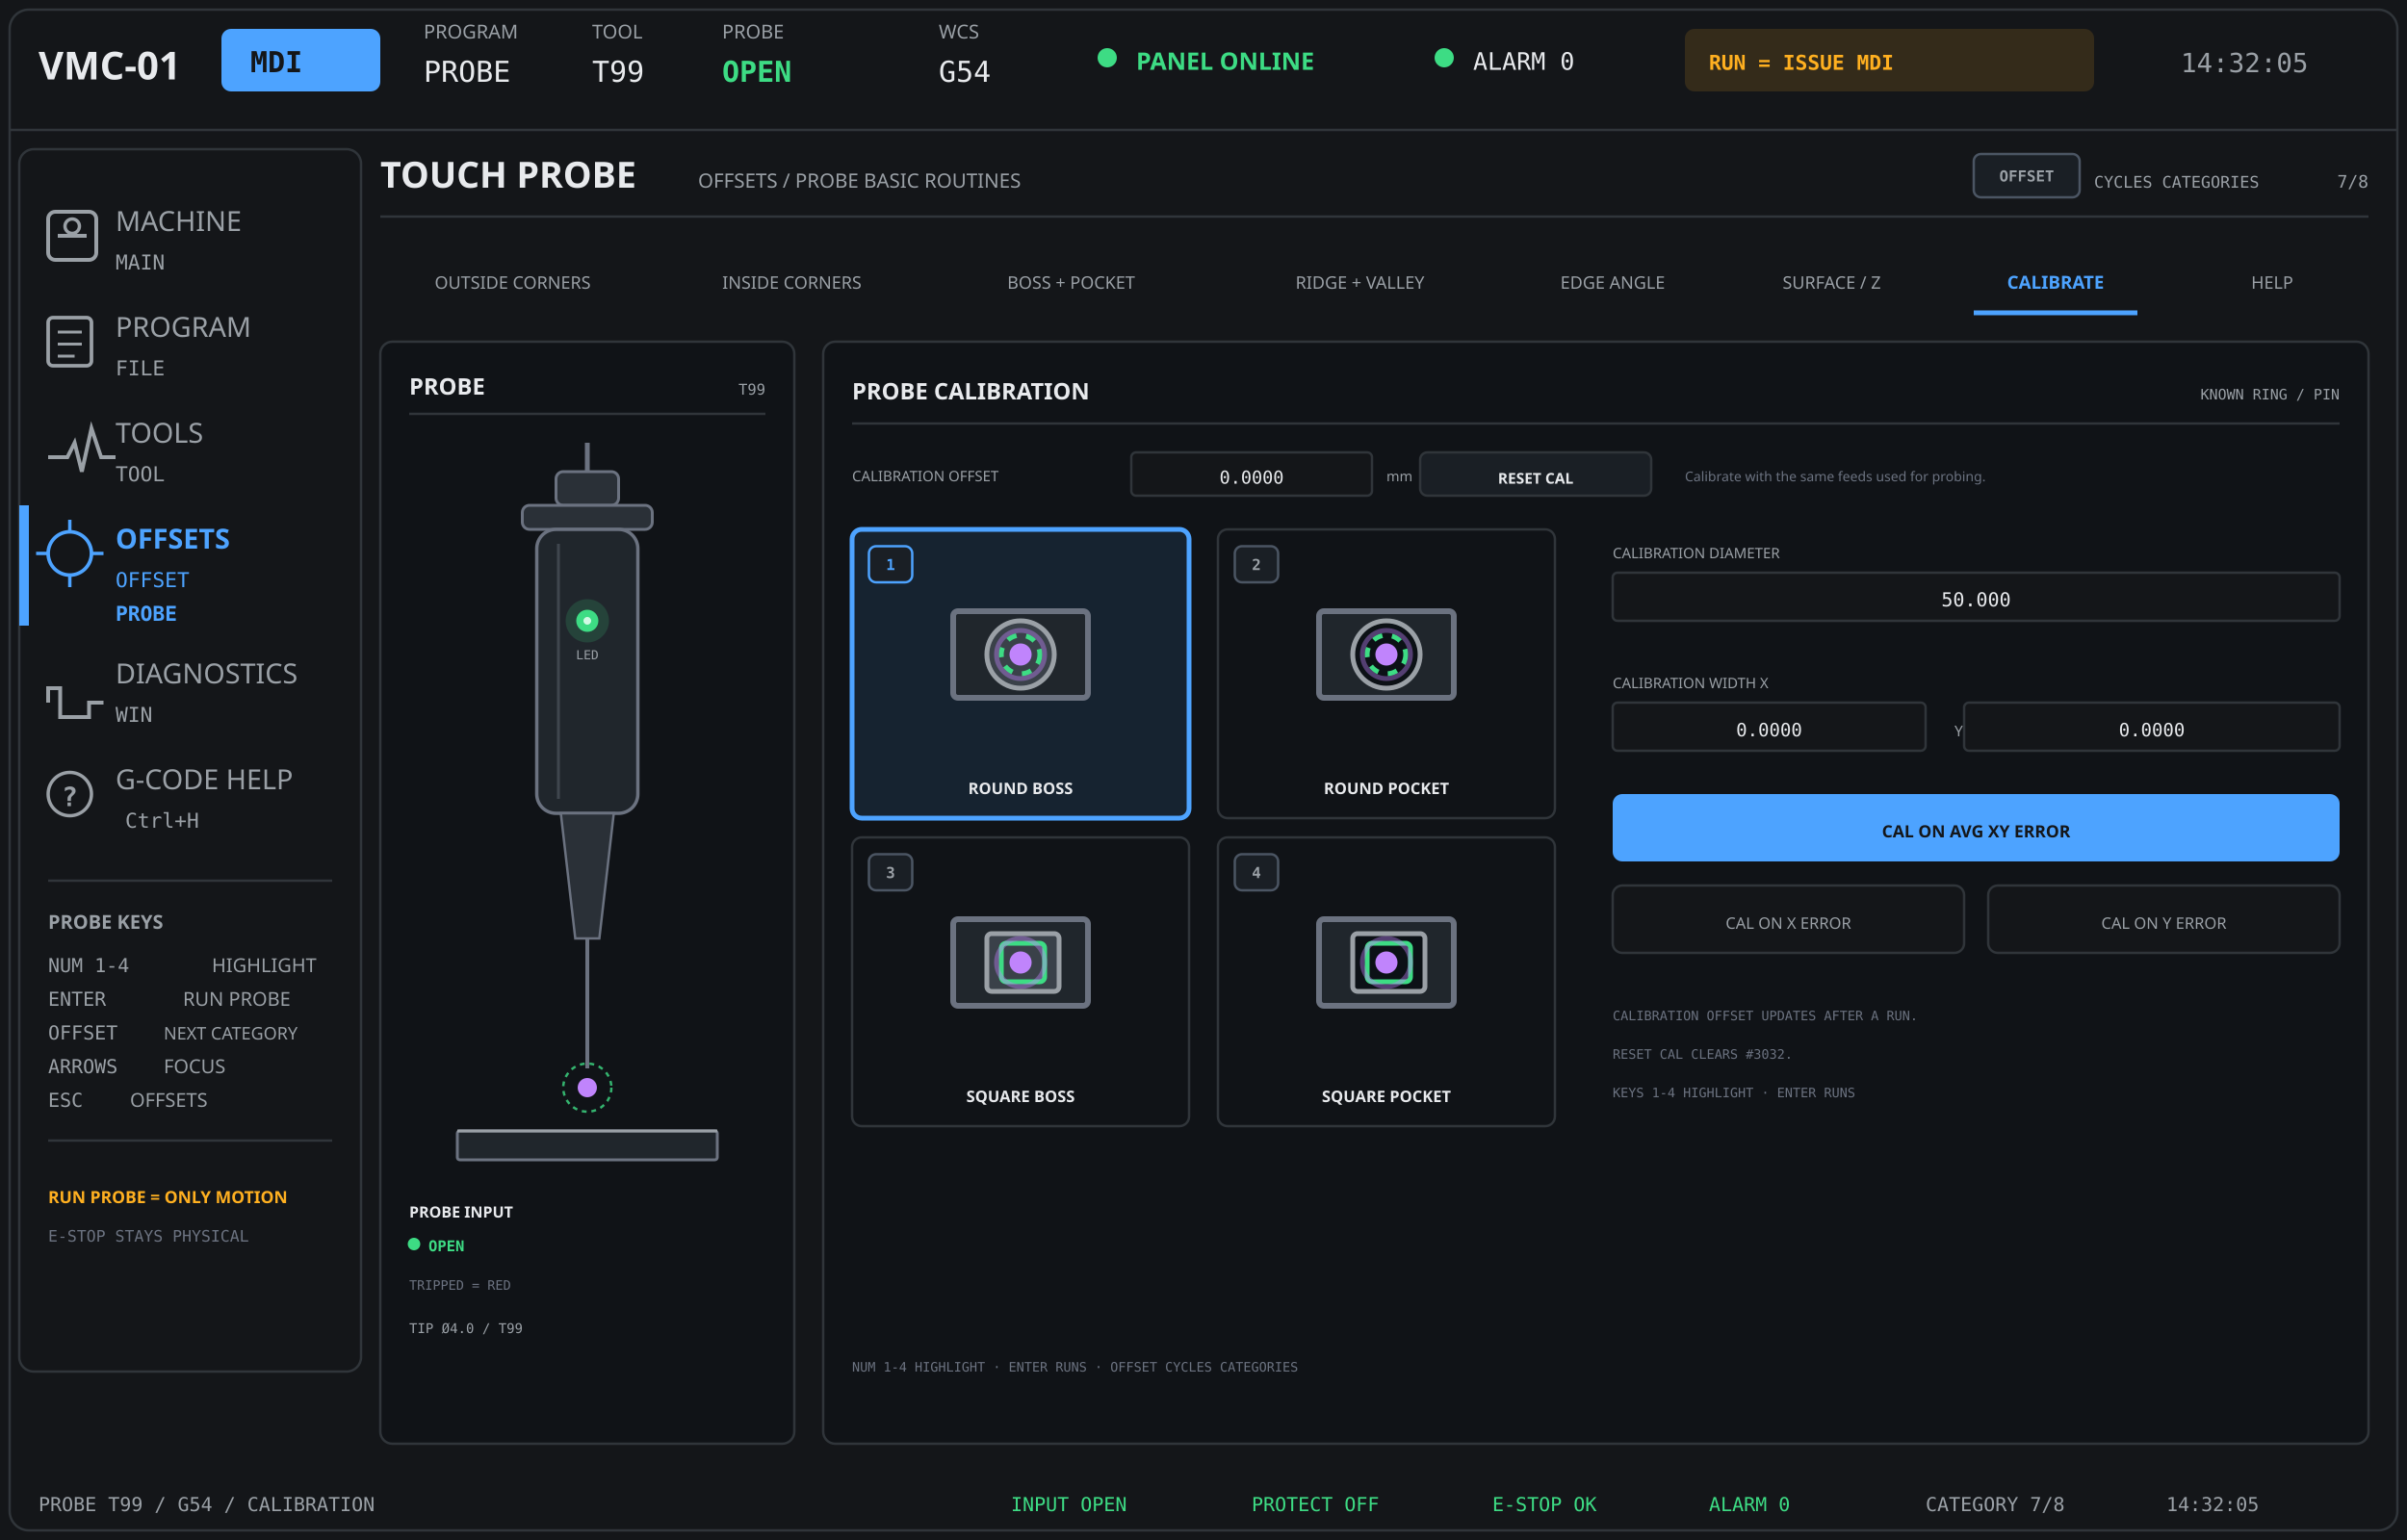
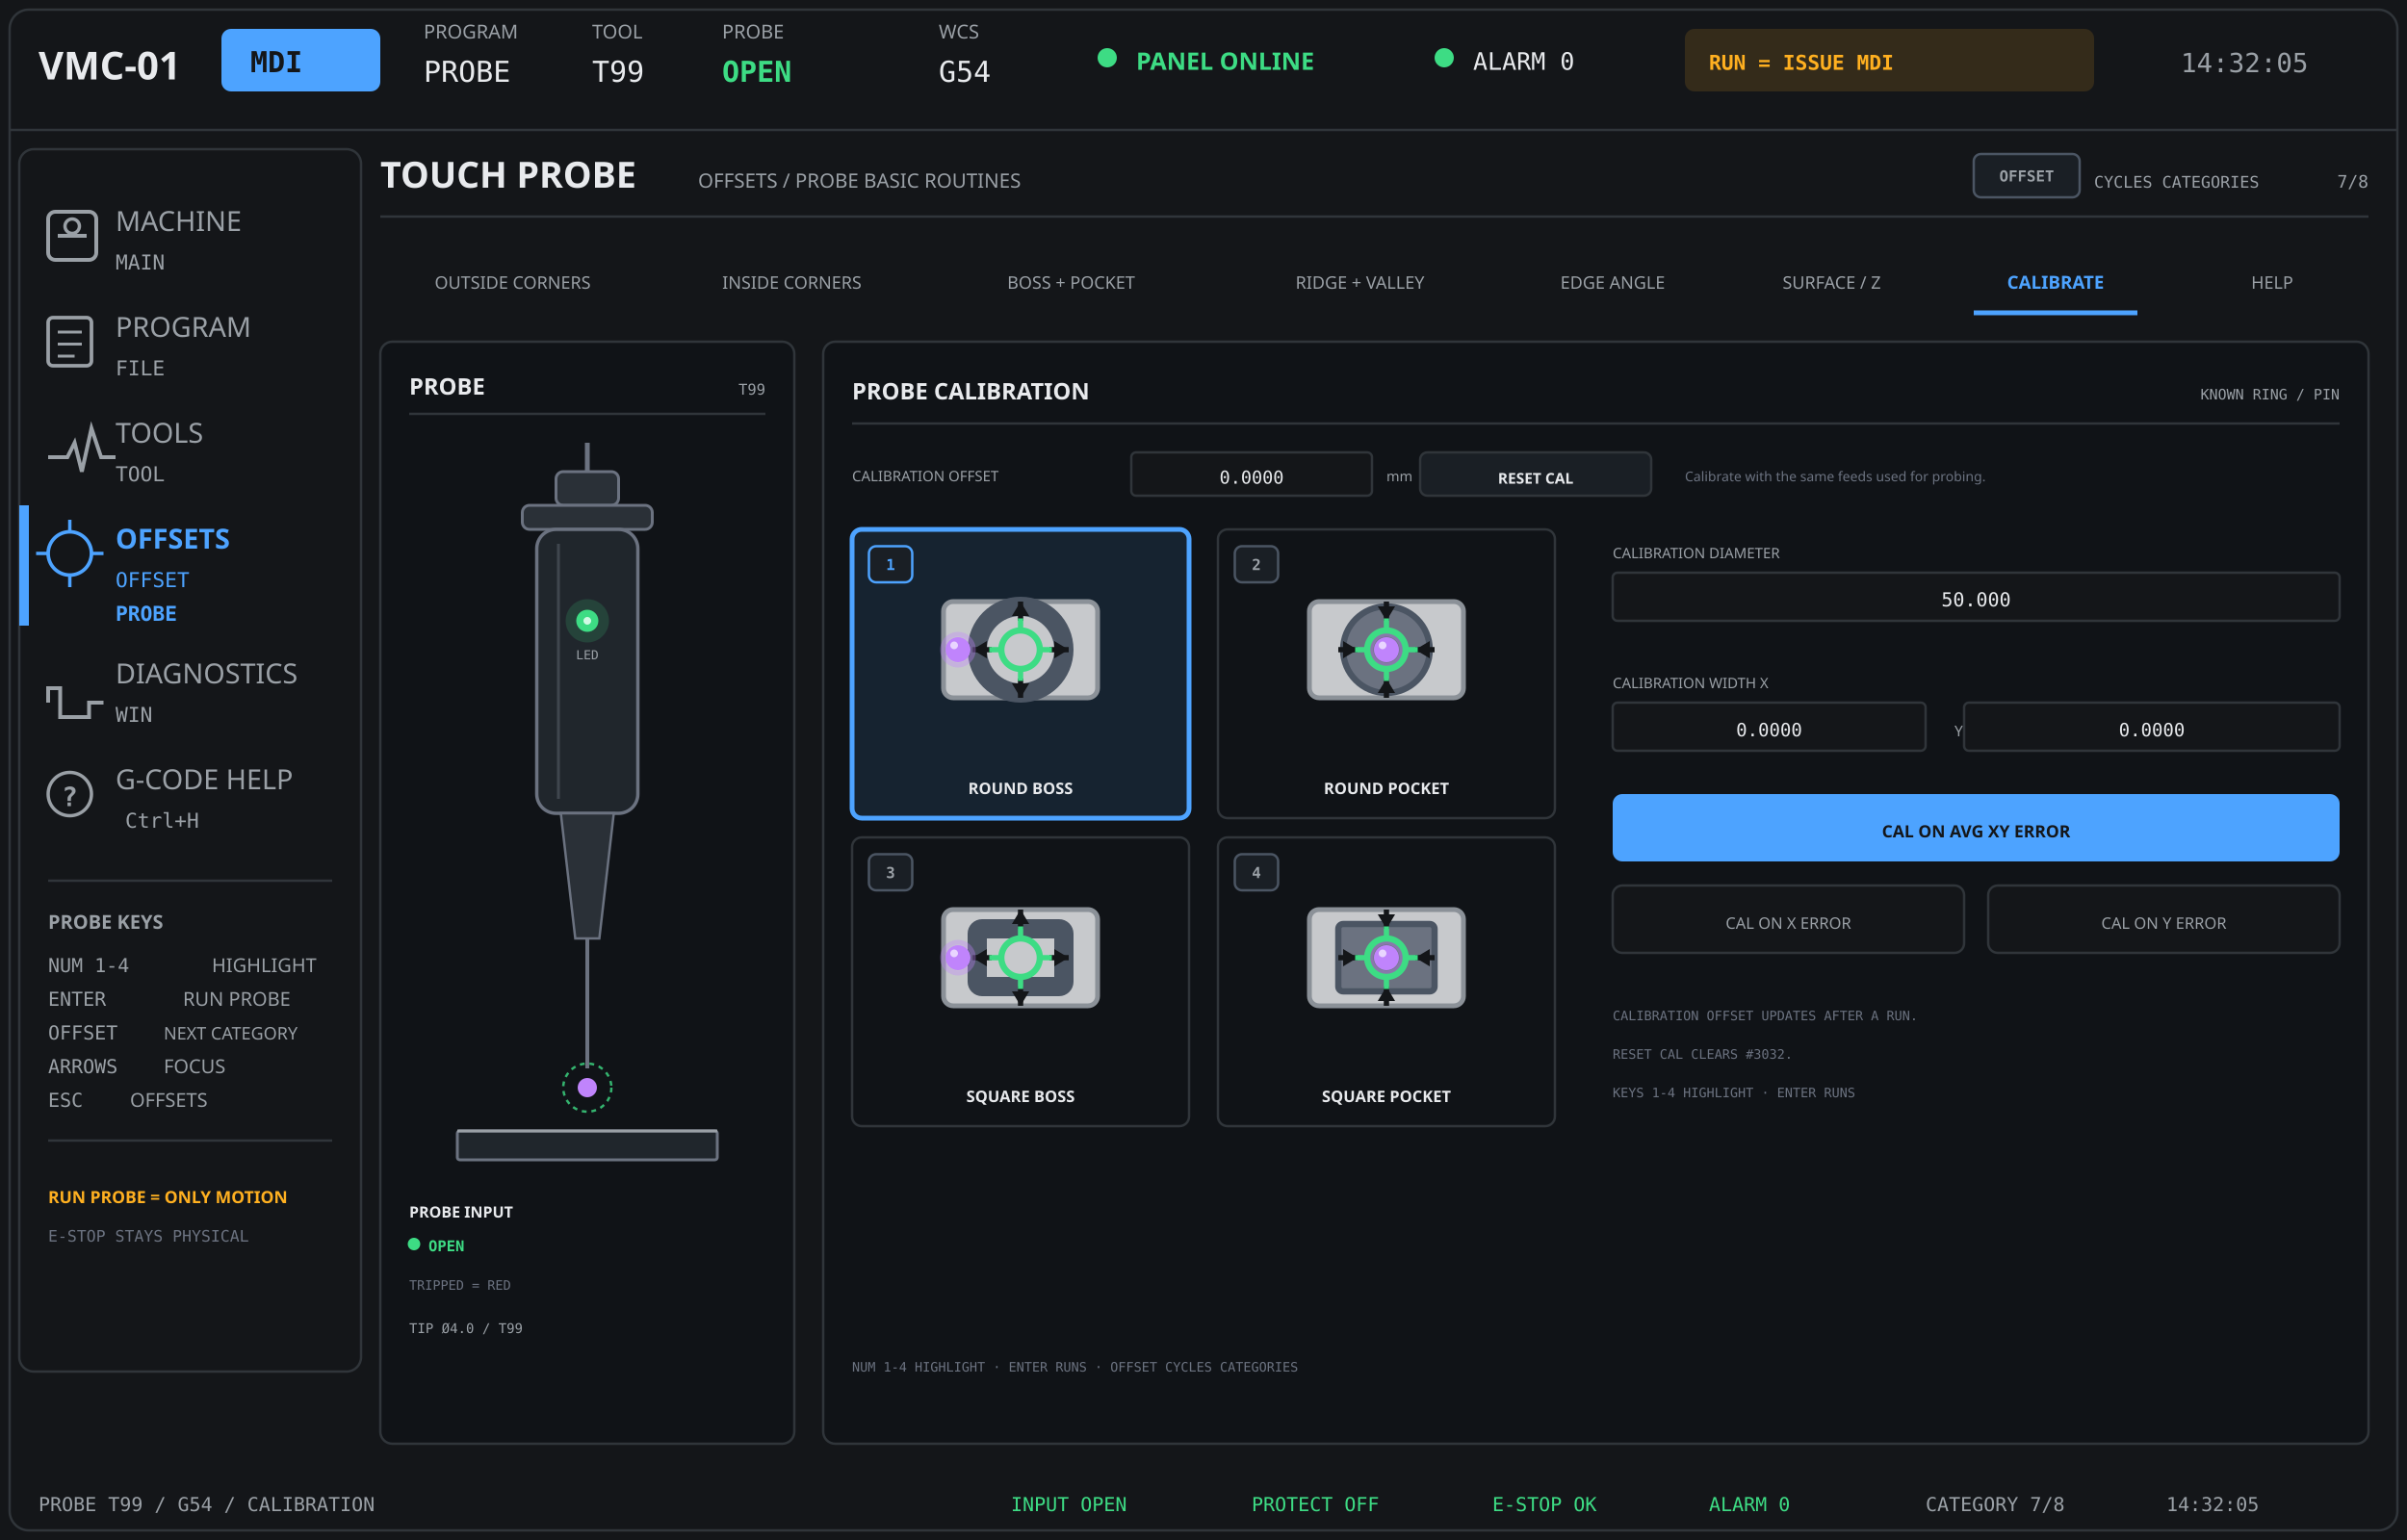
<svg xmlns="http://www.w3.org/2000/svg" viewBox="0 0 1000 640" width="1000" height="640">
  <rect x="0" y="0" width="1000" height="640" rx="0" fill="#141619" stroke="none" stroke-width="1" />
  <rect x="4" y="4" width="992" height="632" rx="8" fill="none" stroke="#30353a" stroke-width="1" />
  <line x1="4" y1="54" x2="996" y2="54" stroke="#30353a" stroke-width="1" />
  <text x="16" y="33" fill="#e8eaed" font-size="16" font-family="sans-serif" font-weight="700" text-anchor="start">VMC-01</text>
  <rect x="92" y="12" width="66" height="26" rx="4" fill="#4da3ff" stroke="none" stroke-width="1" />
  <text x="104" y="30" fill="#141619" font-size="12" font-family="monospace" font-weight="700" text-anchor="start">MDI</text>
  <text x="176" y="16" fill="#9aa0a6" font-size="8" font-family="sans-serif" text-anchor="start">PROGRAM</text>
  <text x="176" y="34" fill="#e8eaed" font-size="12" font-family="monospace" text-anchor="start">PROBE</text>
  <text x="246" y="16" fill="#9aa0a6" font-size="8" font-family="sans-serif" text-anchor="start">TOOL</text>
  <text x="246" y="34" fill="#e8eaed" font-size="12" font-family="monospace" text-anchor="start">T99</text>
  <text x="300" y="16" fill="#9aa0a6" font-size="8" font-family="sans-serif" text-anchor="start">PROBE</text>
  <text x="300" y="34" fill="#3ddc84" font-size="12" font-family="monospace" font-weight="700" text-anchor="start">OPEN</text>
  <text x="390" y="16" fill="#9aa0a6" font-size="8" font-family="sans-serif" text-anchor="start">WCS</text>
  <text x="390" y="34" fill="#e8eaed" font-size="12" font-family="monospace" text-anchor="start">G54</text>
  <circle cx="460" cy="24" r="4" fill="#3ddc84" />
  <text x="472" y="29" fill="#3ddc84" font-size="10" font-family="sans-serif" font-weight="700" text-anchor="start">PANEL ONLINE</text>
  <circle cx="600" cy="24" r="4" fill="#3ddc84" />
  <text x="612" y="29" fill="#e8eaed" font-size="10" font-family="monospace" text-anchor="start">ALARM 0</text>
  <rect x="700" y="12" width="170" height="26" rx="4" fill="#ffb020" stroke="none" stroke-width="0" opacity="0.14" />
  <text x="710" y="29" fill="#ffb020" font-size="8.5" font-family="monospace" font-weight="700" text-anchor="start">RUN = ISSUE MDI</text>
  <text x="906" y="30" fill="#9aa0a6" font-size="11" font-family="monospace" text-anchor="start">14:32:05</text>
  <rect x="8" y="62" width="142" height="508" rx="6" fill="#141619" stroke="#30353a" stroke-width="1" />
  <rect x="20" y="88" width="20" height="20" rx="3" fill="none" stroke="#9aa0a6" stroke-width="1.6" />
  <line x1="24" y1="98" x2="36" y2="98" stroke="#9aa0a6" stroke-width="1.6" />
  <circle cx="30" cy="94" r="3" fill="none" stroke="#9aa0a6" stroke-width="1.4" />
  <text x="48" y="96" fill="#9aa0a6" font-size="11.5" font-family="sans-serif" text-anchor="start">MACHINE</text>
  <text x="48" y="112" fill="#9aa0a6" font-size="8.5" font-family="monospace" text-anchor="start">MAIN</text>
  <rect x="20" y="132" width="18" height="20" rx="2" fill="none" stroke="#9aa0a6" stroke-width="1.5" />
  <line x1="24" y1="138" x2="34" y2="138" stroke="#9aa0a6" stroke-width="1.2" />
  <line x1="24" y1="143" x2="34" y2="143" stroke="#9aa0a6" stroke-width="1.2" />
  <line x1="24" y1="148" x2="31" y2="148" stroke="#9aa0a6" stroke-width="1.2" />
  <text x="48" y="140" fill="#9aa0a6" font-size="11.5" font-family="sans-serif" text-anchor="start">PROGRAM</text>
  <text x="48" y="156" fill="#9aa0a6" font-size="8.5" font-family="monospace" text-anchor="start">FILE</text>
  <path d="M20 190 L28 190 L31 184 L34 196 L38 178 L42 190 L48 190" fill="none" stroke="#9aa0a6" stroke-width="1.6" />
  <text x="48" y="184" fill="#9aa0a6" font-size="11.5" font-family="sans-serif" text-anchor="start">TOOLS</text>
  <text x="48" y="200" fill="#9aa0a6" font-size="8.5" font-family="monospace" text-anchor="start">TOOL</text>
  <rect x="8" y="210" width="4" height="50" rx="0" fill="#4da3ff" stroke="none" stroke-width="0" />
  <circle cx="29" cy="230" r="9" fill="none" stroke="#4da3ff" stroke-width="1.5" />
  <line x1="29" y1="216" x2="29" y2="221" stroke="#4da3ff" stroke-width="1.4" />
  <line x1="29" y1="239" x2="29" y2="244" stroke="#4da3ff" stroke-width="1.4" />
  <line x1="15" y1="230" x2="20" y2="230" stroke="#4da3ff" stroke-width="1.4" />
  <line x1="38" y1="230" x2="43" y2="230" stroke="#4da3ff" stroke-width="1.4" />
  <text x="48" y="228" fill="#4da3ff" font-size="11.5" font-family="sans-serif" font-weight="700" text-anchor="start">OFFSETS</text>
  <text x="48" y="244" fill="#4da3ff" font-size="8.5" font-family="monospace" text-anchor="start">OFFSET</text>
  <text x="48" y="258" fill="#4da3ff" font-size="8.5" font-family="monospace" font-weight="700" text-anchor="start">PROBE</text>
  <path d="M20 292 L20 286 L25 286 L25 298 L37 298 L37 292 L43 292" fill="none" stroke="#9aa0a6" stroke-width="1.6" />
  <text x="48" y="284" fill="#9aa0a6" font-size="11.5" font-family="sans-serif" text-anchor="start">DIAGNOSTICS</text>
  <text x="48" y="300" fill="#9aa0a6" font-size="8.5" font-family="monospace" text-anchor="start">WIN</text>
  <circle cx="29" cy="330" r="9" fill="none" stroke="#9aa0a6" stroke-width="1.4" />
  <text x="29" y="335" fill="#9aa0a6" font-size="11" font-family="monospace" font-weight="700" text-anchor="middle">?</text>
  <text x="48" y="328" fill="#9aa0a6" font-size="11.5" font-family="sans-serif" text-anchor="start">G-CODE HELP</text>
  <text x="52" y="344" fill="#9aa0a6" font-size="8.5" font-family="monospace" text-anchor="start">Ctrl+H</text>
  <line x1="20" y1="366" x2="138" y2="366" stroke="#30353a" stroke-width="1" />
  <text x="20" y="386" fill="#9aa0a6" font-size="8" font-family="sans-serif" font-weight="700" text-anchor="start">PROBE KEYS</text>
  <text x="20" y="404" fill="#9aa0a6" font-size="8" font-family="monospace" text-anchor="start">NUM 1-4</text>
  <text x="88" y="404" fill="#9aa0a6" font-size="8" font-family="sans-serif" text-anchor="start">HIGHLIGHT</text>
  <text x="20" y="418" fill="#9aa0a6" font-size="8" font-family="monospace" text-anchor="start">ENTER</text>
  <text x="76" y="418" fill="#9aa0a6" font-size="8" font-family="sans-serif" text-anchor="start">RUN PROBE</text>
  <text x="20" y="432" fill="#9aa0a6" font-size="8" font-family="monospace" text-anchor="start">OFFSET</text>
  <text x="68" y="432" fill="#9aa0a6" font-size="7.2" font-family="sans-serif" text-anchor="start">NEXT CATEGORY</text>
  <text x="20" y="446" fill="#9aa0a6" font-size="8" font-family="monospace" text-anchor="start">ARROWS</text>
  <text x="68" y="446" fill="#9aa0a6" font-size="8" font-family="sans-serif" text-anchor="start">FOCUS</text>
  <text x="20" y="460" fill="#9aa0a6" font-size="8" font-family="monospace" text-anchor="start">ESC</text>
  <text x="54" y="460" fill="#9aa0a6" font-size="8" font-family="sans-serif" text-anchor="start">OFFSETS</text>
  <line x1="20" y1="474" x2="138" y2="474" stroke="#30353a" stroke-width="1" />
  <text x="20" y="500" fill="#ffb020" font-size="7.0" font-family="sans-serif" font-weight="700" text-anchor="start">RUN PROBE = ONLY MOTION</text>
  <text x="20" y="516" fill="#6b7280" font-size="6.6" font-family="monospace" text-anchor="start">E-STOP STAYS PHYSICAL</text>
  <text x="158" y="78" fill="#e8eaed" font-size="15" font-family="sans-serif" font-weight="700" text-anchor="start">TOUCH PROBE</text>
  <text x="290" y="78" fill="#9aa0a6" font-size="8.2" font-family="sans-serif" text-anchor="start">OFFSETS / PROBE BASIC ROUTINES</text>
  <rect x="820" y="64" width="44" height="18" rx="3" fill="#1a1f25" stroke="#4b5563" stroke-width="1" />
  <text x="842.0" y="75.4" fill="#9aa0a6" font-size="6.3" font-family="monospace" font-weight="700" text-anchor="middle">OFFSET</text>
  <text x="870" y="78" fill="#9aa0a6" font-size="6.7" font-family="monospace" text-anchor="start">CYCLES CATEGORIES</text>
  <text x="984" y="78" fill="#9aa0a6" font-size="7.2" font-family="monospace" text-anchor="end">7/8</text>
  <line x1="158" y1="90" x2="984" y2="90" stroke="#30353a" stroke-width="1" />
  <text x="213.0" y="120" fill="#9aa0a6" font-size="7.2" font-family="sans-serif" text-anchor="middle">OUTSIDE CORNERS</text>
  <text x="329.0" y="120" fill="#9aa0a6" font-size="7.2" font-family="sans-serif" text-anchor="middle">INSIDE CORNERS</text>
  <text x="445.0" y="120" fill="#9aa0a6" font-size="7.2" font-family="sans-serif" text-anchor="middle">BOSS + POCKET</text>
  <text x="565.0" y="120" fill="#9aa0a6" font-size="7.2" font-family="sans-serif" text-anchor="middle">RIDGE + VALLEY</text>
  <text x="670.0" y="120" fill="#9aa0a6" font-size="7.2" font-family="sans-serif" text-anchor="middle">EDGE ANGLE</text>
  <text x="761.0" y="120" fill="#9aa0a6" font-size="7.2" font-family="sans-serif" text-anchor="middle">SURFACE / Z</text>
  <text x="854.0" y="120" fill="#4da3ff" font-size="7.5" font-family="sans-serif" font-weight="700" text-anchor="middle">CALIBRATE</text>
  <line x1="820" y1="130" x2="888" y2="130" stroke="#4da3ff" stroke-width="2" />
  <text x="944.0" y="120" fill="#9aa0a6" font-size="7.2" font-family="sans-serif" text-anchor="middle">HELP</text>
  <rect x="158" y="142" width="172" height="458" rx="5" fill="#101317" stroke="#30353a" stroke-width="1" />
  <text x="170" y="164" fill="#e8eaed" font-size="9.5" font-family="sans-serif" font-weight="700" text-anchor="start">PROBE</text>
  <text x="318" y="164" fill="#9aa0a6" font-size="6.2" font-family="monospace" text-anchor="end">T99</text>
  <line x1="170" y1="172" x2="318" y2="172" stroke="#30353a" stroke-width="1" />
  <line x1="244" y1="184" x2="244" y2="196" stroke="#6b7280" stroke-width="2" />
  <rect x="231" y="196" width="26" height="14" rx="3" fill="#2a3037" stroke="#6b7280" stroke-width="1.2" />
  <rect x="217" y="210" width="54" height="10" rx="3" fill="#2a3037" stroke="#6b7280" stroke-width="1.2" />
  <rect x="223" y="220" width="42" height="118" rx="8" fill="#20262c" stroke="#6b7280" stroke-width="1.4" />
  <line x1="232" y1="226" x2="232" y2="332" stroke="#3f464e" stroke-width="1.2" />
  <circle cx="244" cy="258" r="9" fill="#3ddc84" opacity="0.16" />
  <circle cx="244" cy="258" r="4.6" fill="#3ddc84" />
  <circle cx="244" cy="258" r="1.6" fill="#d1fae5" />
  <text x="244" y="274" fill="#9aa0a6" font-size="5.2" font-family="monospace" text-anchor="middle">LED</text>
  <path d="M233 338 L255 338 L249 390 L239 390 Z" fill="#2a3037" stroke="#6b7280" stroke-width="1" />
  <line x1="244" y1="390" x2="244" y2="444" stroke="#6b7280" stroke-width="1.6" />
  <circle cx="244" cy="452" r="4" fill="#c084fc" />
  <circle cx="244" cy="452" r="10" fill="none" stroke="#3ddc84" stroke-width="1" stroke-dasharray="2 2" opacity="0.8" />
  <rect x="190" y="470" width="108" height="12" rx="1" fill="#20262c" stroke="#6b7280" stroke-width="1.2" />
  <line x1="190" y1="470" x2="298" y2="470" stroke="#9aa0a6" stroke-width="1.2" />
  <text x="170" y="506" fill="#e8eaed" font-size="6.4" font-family="sans-serif" font-weight="700" text-anchor="start">PROBE INPUT</text>
  <circle cx="172" cy="517" r="2.6" fill="#3ddc84" />
  <text x="178" y="520" fill="#3ddc84" font-size="6.2" font-family="monospace" font-weight="700" text-anchor="start">OPEN</text>
  <text x="170" y="536" fill="#6b7280" font-size="5.4" font-family="monospace" text-anchor="start">TRIPPED = RED</text>
  <text x="170" y="554" fill="#9aa0a6" font-size="5.6" font-family="monospace" text-anchor="start">TIP Ø4.0 / T99</text>
  <rect x="342" y="142" width="642" height="458" rx="5" fill="#101317" stroke="#30353a" stroke-width="1" />
  <text x="354" y="166" fill="#e8eaed" font-size="9.5" font-family="sans-serif" font-weight="700" text-anchor="start">PROBE CALIBRATION</text>
  <text x="972" y="166" fill="#9aa0a6" font-size="6.0" font-family="monospace" text-anchor="end">KNOWN RING / PIN</text>
  <line x1="354" y1="176" x2="972" y2="176" stroke="#30353a" stroke-width="1" />
  <text x="354" y="200" fill="#9aa0a6" font-size="6.0" font-family="sans-serif" text-anchor="start">CALIBRATION OFFSET</text>
  <rect x="470" y="188" width="100" height="18" rx="2" fill="#141619" stroke="#30353a" stroke-width="1" />
  <text x="520" y="201" fill="#e8eaed" font-size="7.4" font-family="monospace" text-anchor="middle">0.0000</text>
  <text x="576" y="200" fill="#9aa0a6" font-size="5.8" font-family="sans-serif" text-anchor="start">mm</text>
  <rect x="590" y="188" width="96" height="18" rx="3" fill="#1a1f25" stroke="#30353a" stroke-width="1" />
  <text x="638" y="201" fill="#e8eaed" font-size="6.2" font-family="sans-serif" font-weight="700" text-anchor="middle">RESET CAL</text>
  <text x="700" y="200" fill="#6b7280" font-size="5.6" font-family="sans-serif" text-anchor="start">Calibrate with the same feeds used for probing.</text>
  <rect x="354" y="220" width="140" height="120" rx="4" fill="#4da3ff" stroke="none" stroke-width="0" opacity="0.11" />
  <rect x="354" y="220" width="140" height="120" rx="4" fill="none" stroke="#4da3ff" stroke-width="2" />
  <rect x="506" y="220" width="140" height="120" rx="4" fill="#101317" stroke="#30353a" stroke-width="1" />
  <rect x="354" y="348" width="140" height="120" rx="4" fill="#101317" stroke="#30353a" stroke-width="1" />
  <rect x="506" y="348" width="140" height="120" rx="4" fill="#101317" stroke="#30353a" stroke-width="1" />
  <text x="424" y="330" fill="#e8eaed" font-size="6.6" font-family="sans-serif" font-weight="700" text-anchor="middle">ROUND BOSS</text>
  <text x="576" y="330" fill="#e8eaed" font-size="6.6" font-family="sans-serif" font-weight="700" text-anchor="middle">ROUND POCKET</text>
  <text x="424" y="458" fill="#e8eaed" font-size="6.6" font-family="sans-serif" font-weight="700" text-anchor="middle">SQUARE BOSS</text>
  <text x="576" y="458" fill="#e8eaed" font-size="6.6" font-family="sans-serif" font-weight="700" text-anchor="middle">SQUARE POCKET</text>
  <rect x="361" y="227" width="18" height="15" rx="3" fill="#1a1f25" stroke="#4da3ff" stroke-width="1" />
  <text x="370.0" y="236.9" fill="#4da3ff" font-size="6.3" font-family="monospace" font-weight="700" text-anchor="middle">1</text>
  <rect x="513" y="227" width="18" height="15" rx="3" fill="#1a1f25" stroke="#4b5563" stroke-width="1" />
  <text x="522.0" y="236.9" fill="#9aa0a6" font-size="6.3" font-family="monospace" font-weight="700" text-anchor="middle">2</text>
  <rect x="361" y="355" width="18" height="15" rx="3" fill="#1a1f25" stroke="#4b5563" stroke-width="1" />
  <text x="370.0" y="364.9" fill="#9aa0a6" font-size="6.3" font-family="monospace" font-weight="700" text-anchor="middle">3</text>
  <rect x="513" y="355" width="18" height="15" rx="3" fill="#1a1f25" stroke="#4b5563" stroke-width="1" />
  <text x="522.0" y="364.9" fill="#9aa0a6" font-size="6.3" font-family="monospace" font-weight="700" text-anchor="middle">4</text>
  <g transform="translate(390,248) scale(2.0)">
-     <rect x="3" y="3" width="28" height="18" rx="1" fill="#20262c" stroke="#6b7280" stroke-width="1.2" />
-     <circle cx="17" cy="12" r="7" fill="#3a4149" stroke="#9aa0a6" stroke-width="1" />
-     <circle cx="17" cy="12" r="4" fill="none" stroke="#3ddc84" stroke-width="1" stroke-dasharray="2 2" />
-     <circle cx="17" cy="12" r="5" fill="none" stroke="#c084fc" stroke-width="1" opacity="0.4" />
-     <circle cx="17" cy="12" r="2.3" fill="#c084fc" />
+     <rect x="1" y="1" width="32" height="20" rx="2" fill="#c7c9cc" stroke="#8b9198" stroke-width="1" />
+     <circle cx="17" cy="11" r="9" fill="#c7c9cc" stroke="none" stroke-width="1" />
+     <circle cx="17" cy="11" r="9" fill="none" stroke="#4b5563" stroke-width="4" />
+     <line x1="17" y1="5" x2="17" y2="1" stroke="#141619" stroke-width="1.1" />
+     <polygon points="17,1 15.2,4 18.8,4" fill="#141619" />
+     <line x1="17" y1="17" x2="17" y2="21" stroke="#141619" stroke-width="1.1" />
+     <polygon points="17,21 15.2,18 18.8,18" fill="#141619" />
+     <line x1="11" y1="11" x2="7" y2="11" stroke="#141619" stroke-width="1.1" />
+     <polygon points="7,11 10,9.2 10,12.8" fill="#141619" />
+     <line x1="23" y1="11" x2="27" y2="11" stroke="#141619" stroke-width="1.1" />
+     <polygon points="27,11 24,9.2 24,12.8" fill="#141619" />
+     <circle cx="4" cy="11" r="3.2" fill="none" stroke="#c084fc" stroke-width="1" opacity="0.35" />
+     <circle cx="4" cy="11" r="2.6" fill="#c084fc" />
+     <circle cx="3.2" cy="10.1" r="0.8" fill="#e9d5ff" />
+     <circle cx="17" cy="11" r="4.0" fill="none" stroke="#3ddc84" stroke-width="1.3" />
+     <line x1="17" y1="7.0" x2="17" y2="4.5" stroke="#3ddc84" stroke-width="1.1" />
+     <line x1="17" y1="15.0" x2="17" y2="17.5" stroke="#3ddc84" stroke-width="1.1" />
+     <line x1="13.0" y1="11" x2="10.5" y2="11" stroke="#3ddc84" stroke-width="1.1" />
+     <line x1="21.0" y1="11" x2="23.5" y2="11" stroke="#3ddc84" stroke-width="1.1" />
  </g>
  <g transform="translate(542,248) scale(2.0)">
-     <rect x="3" y="3" width="28" height="18" rx="1" fill="#20262c" stroke="#6b7280" stroke-width="1.2" />
-     <circle cx="17" cy="12" r="7" fill="#0c1116" stroke="#9aa0a6" stroke-width="1" />
-     <circle cx="17" cy="12" r="4" fill="none" stroke="#3ddc84" stroke-width="1" stroke-dasharray="2 2" />
-     <circle cx="17" cy="12" r="5" fill="none" stroke="#c084fc" stroke-width="1" opacity="0.4" />
-     <circle cx="17" cy="12" r="2.3" fill="#c084fc" />
+     <rect x="1" y="1" width="32" height="20" rx="2" fill="#c7c9cc" stroke="#8b9198" stroke-width="1" />
+     <circle cx="17" cy="11" r="9" fill="#6b7280" stroke="#4b5563" stroke-width="1.3" />
+     <line x1="17" y1="1" x2="17" y2="5" stroke="#141619" stroke-width="1.1" />
+     <polygon points="17,5 15.2,2 18.8,2" fill="#141619" />
+     <line x1="17" y1="21" x2="17" y2="17" stroke="#141619" stroke-width="1.1" />
+     <polygon points="17,17 15.2,20 18.8,20" fill="#141619" />
+     <line x1="7" y1="11" x2="11" y2="11" stroke="#141619" stroke-width="1.1" />
+     <polygon points="11,11 8,9.2 8,12.8" fill="#141619" />
+     <line x1="27" y1="11" x2="23" y2="11" stroke="#141619" stroke-width="1.1" />
+     <polygon points="23,11 26,9.2 26,12.8" fill="#141619" />
+     <circle cx="17" cy="11" r="3.2" fill="none" stroke="#c084fc" stroke-width="1" opacity="0.35" />
+     <circle cx="17" cy="11" r="2.6" fill="#c084fc" />
+     <circle cx="16.2" cy="10.1" r="0.8" fill="#e9d5ff" />
+     <circle cx="17" cy="11" r="4.0" fill="none" stroke="#3ddc84" stroke-width="1.3" />
+     <line x1="17" y1="7.0" x2="17" y2="4.5" stroke="#3ddc84" stroke-width="1.1" />
+     <line x1="17" y1="15.0" x2="17" y2="17.5" stroke="#3ddc84" stroke-width="1.1" />
+     <line x1="13.0" y1="11" x2="10.5" y2="11" stroke="#3ddc84" stroke-width="1.1" />
+     <line x1="21.0" y1="11" x2="23.5" y2="11" stroke="#3ddc84" stroke-width="1.1" />
  </g>
  <g transform="translate(390,376) scale(2.0)">
-     <rect x="3" y="3" width="28" height="18" rx="1" fill="#20262c" stroke="#6b7280" stroke-width="1.2" />
-     <rect x="10" y="6" width="15" height="12" rx="1" fill="#3a4149" stroke="#9aa0a6" stroke-width="1" />
-     <rect x="13" y="8" width="9" height="8" rx="1" fill="none" stroke="#3ddc84" stroke-width="1" />
-     <circle cx="17" cy="12" r="5" fill="none" stroke="#c084fc" stroke-width="1" opacity="0.4" />
-     <circle cx="17" cy="12" r="2.3" fill="#c084fc" />
+     <rect x="1" y="1" width="32" height="20" rx="2" fill="#c7c9cc" stroke="#8b9198" stroke-width="1" />
+     <rect x="7" y="4" width="20" height="14" rx="0" fill="#c7c9cc" stroke="none" stroke-width="1" />
+     <rect x="8" y="5" width="18" height="12" rx="1" fill="none" stroke="#4b5563" stroke-width="4" />
+     <line x1="17" y1="5" x2="17" y2="1" stroke="#141619" stroke-width="1.1" />
+     <polygon points="17,1 15.2,4 18.8,4" fill="#141619" />
+     <line x1="17" y1="17" x2="17" y2="21" stroke="#141619" stroke-width="1.1" />
+     <polygon points="17,21 15.2,18 18.8,18" fill="#141619" />
+     <line x1="11" y1="11" x2="7" y2="11" stroke="#141619" stroke-width="1.1" />
+     <polygon points="7,11 10,9.2 10,12.8" fill="#141619" />
+     <line x1="23" y1="11" x2="27" y2="11" stroke="#141619" stroke-width="1.1" />
+     <polygon points="27,11 24,9.2 24,12.8" fill="#141619" />
+     <circle cx="4" cy="11" r="3.2" fill="none" stroke="#c084fc" stroke-width="1" opacity="0.35" />
+     <circle cx="4" cy="11" r="2.6" fill="#c084fc" />
+     <circle cx="3.2" cy="10.1" r="0.8" fill="#e9d5ff" />
+     <circle cx="17" cy="11" r="4.0" fill="none" stroke="#3ddc84" stroke-width="1.3" />
+     <line x1="17" y1="7.0" x2="17" y2="4.5" stroke="#3ddc84" stroke-width="1.1" />
+     <line x1="17" y1="15.0" x2="17" y2="17.5" stroke="#3ddc84" stroke-width="1.1" />
+     <line x1="13.0" y1="11" x2="10.5" y2="11" stroke="#3ddc84" stroke-width="1.1" />
+     <line x1="21.0" y1="11" x2="23.5" y2="11" stroke="#3ddc84" stroke-width="1.1" />
  </g>
  <g transform="translate(542,376) scale(2.0)">
-     <rect x="3" y="3" width="28" height="18" rx="1" fill="#20262c" stroke="#6b7280" stroke-width="1.2" />
-     <rect x="10" y="6" width="15" height="12" rx="1" fill="#0c1116" stroke="#9aa0a6" stroke-width="1" />
-     <rect x="13" y="8" width="9" height="8" rx="1" fill="none" stroke="#3ddc84" stroke-width="1" />
-     <circle cx="17" cy="12" r="5" fill="none" stroke="#c084fc" stroke-width="1" opacity="0.4" />
-     <circle cx="17" cy="12" r="2.3" fill="#c084fc" />
+     <rect x="1" y="1" width="32" height="20" rx="2" fill="#c7c9cc" stroke="#8b9198" stroke-width="1" />
+     <rect x="7" y="4" width="20" height="14" rx="1" fill="#6b7280" stroke="#4b5563" stroke-width="1.3" />
+     <line x1="17" y1="1" x2="17" y2="5" stroke="#141619" stroke-width="1.1" />
+     <polygon points="17,5 15.2,2 18.8,2" fill="#141619" />
+     <line x1="17" y1="21" x2="17" y2="17" stroke="#141619" stroke-width="1.1" />
+     <polygon points="17,17 15.2,20 18.8,20" fill="#141619" />
+     <line x1="7" y1="11" x2="11" y2="11" stroke="#141619" stroke-width="1.1" />
+     <polygon points="11,11 8,9.2 8,12.8" fill="#141619" />
+     <line x1="27" y1="11" x2="23" y2="11" stroke="#141619" stroke-width="1.1" />
+     <polygon points="23,11 26,9.2 26,12.8" fill="#141619" />
+     <circle cx="17" cy="11" r="3.2" fill="none" stroke="#c084fc" stroke-width="1" opacity="0.35" />
+     <circle cx="17" cy="11" r="2.6" fill="#c084fc" />
+     <circle cx="16.2" cy="10.1" r="0.8" fill="#e9d5ff" />
+     <circle cx="17" cy="11" r="4.0" fill="none" stroke="#3ddc84" stroke-width="1.3" />
+     <line x1="17" y1="7.0" x2="17" y2="4.5" stroke="#3ddc84" stroke-width="1.1" />
+     <line x1="17" y1="15.0" x2="17" y2="17.5" stroke="#3ddc84" stroke-width="1.1" />
+     <line x1="13.0" y1="11" x2="10.5" y2="11" stroke="#3ddc84" stroke-width="1.1" />
+     <line x1="21.0" y1="11" x2="23.5" y2="11" stroke="#3ddc84" stroke-width="1.1" />
  </g>
  <text x="670" y="232" fill="#9aa0a6" font-size="6.0" font-family="sans-serif" text-anchor="start">CALIBRATION DIAMETER</text>
  <rect x="670" y="238" width="302" height="20" rx="2" fill="#141619" stroke="#30353a" stroke-width="1" />
  <text x="821" y="252" fill="#e8eaed" font-size="8.0" font-family="monospace" text-anchor="middle">50.000</text>
  <text x="670" y="286" fill="#9aa0a6" font-size="6.0" font-family="sans-serif" text-anchor="start">CALIBRATION WIDTH X</text>
  <rect x="670" y="292" width="130" height="20" rx="2" fill="#141619" stroke="#30353a" stroke-width="1" />
  <text x="735" y="306" fill="#e8eaed" font-size="7.6" font-family="monospace" text-anchor="middle">0.0000</text>
  <text x="812" y="306" fill="#9aa0a6" font-size="6.2" font-family="sans-serif" text-anchor="start">Y</text>
  <rect x="816" y="292" width="156" height="20" rx="2" fill="#141619" stroke="#30353a" stroke-width="1" />
  <text x="894" y="306" fill="#e8eaed" font-size="7.6" font-family="monospace" text-anchor="middle">0.0000</text>
  <rect x="670" y="330" width="302" height="28" rx="4" fill="#4da3ff" stroke="none" stroke-width="1" />
  <text x="821" y="348" fill="#141619" font-size="7.0" font-family="sans-serif" font-weight="700" text-anchor="middle">CAL ON AVG XY ERROR</text>
  <rect x="670" y="368" width="146" height="28" rx="4" fill="#141619" stroke="#30353a" stroke-width="1" />
  <text x="743" y="386" fill="#9aa0a6" font-size="6.6" font-family="sans-serif" text-anchor="middle">CAL ON X ERROR</text>
  <rect x="826" y="368" width="146" height="28" rx="4" fill="#141619" stroke="#30353a" stroke-width="1" />
  <text x="899" y="386" fill="#9aa0a6" font-size="6.6" font-family="sans-serif" text-anchor="middle">CAL ON Y ERROR</text>
  <text x="670" y="424" fill="#6b7280" font-size="5.4" font-family="monospace" text-anchor="start">CALIBRATION OFFSET UPDATES AFTER A RUN.</text>
  <text x="670" y="440" fill="#6b7280" font-size="5.4" font-family="monospace" text-anchor="start">RESET CAL CLEARS #3032.</text>
  <text x="670" y="456" fill="#6b7280" font-size="5.4" font-family="monospace" text-anchor="start">KEYS 1-4 HIGHLIGHT · ENTER RUNS</text>
  <text x="354" y="570" fill="#6b7280" font-size="5.4" font-family="monospace" text-anchor="start">NUM 1-4 HIGHLIGHT  ·  ENTER RUNS  ·  OFFSET CYCLES CATEGORIES</text>
  <text x="16" y="628" fill="#9aa0a6" font-size="8" font-family="monospace" text-anchor="start">PROBE T99 / G54 / CALIBRATION</text>
  <text x="420" y="628" fill="#3ddc84" font-size="8" font-family="monospace" text-anchor="start">INPUT OPEN</text>
  <text x="520" y="628" fill="#3ddc84" font-size="8" font-family="monospace" text-anchor="start">PROTECT OFF</text>
  <text x="620" y="628" fill="#3ddc84" font-size="8" font-family="monospace" text-anchor="start">E-STOP OK</text>
  <text x="710" y="628" fill="#3ddc84" font-size="8" font-family="monospace" text-anchor="start">ALARM 0</text>
  <text x="800" y="628" fill="#9aa0a6" font-size="8" font-family="monospace" text-anchor="start">CATEGORY 7/8</text>
  <text x="900" y="628" fill="#9aa0a6" font-size="8" font-family="monospace" text-anchor="start">14:32:05</text>
</svg>
